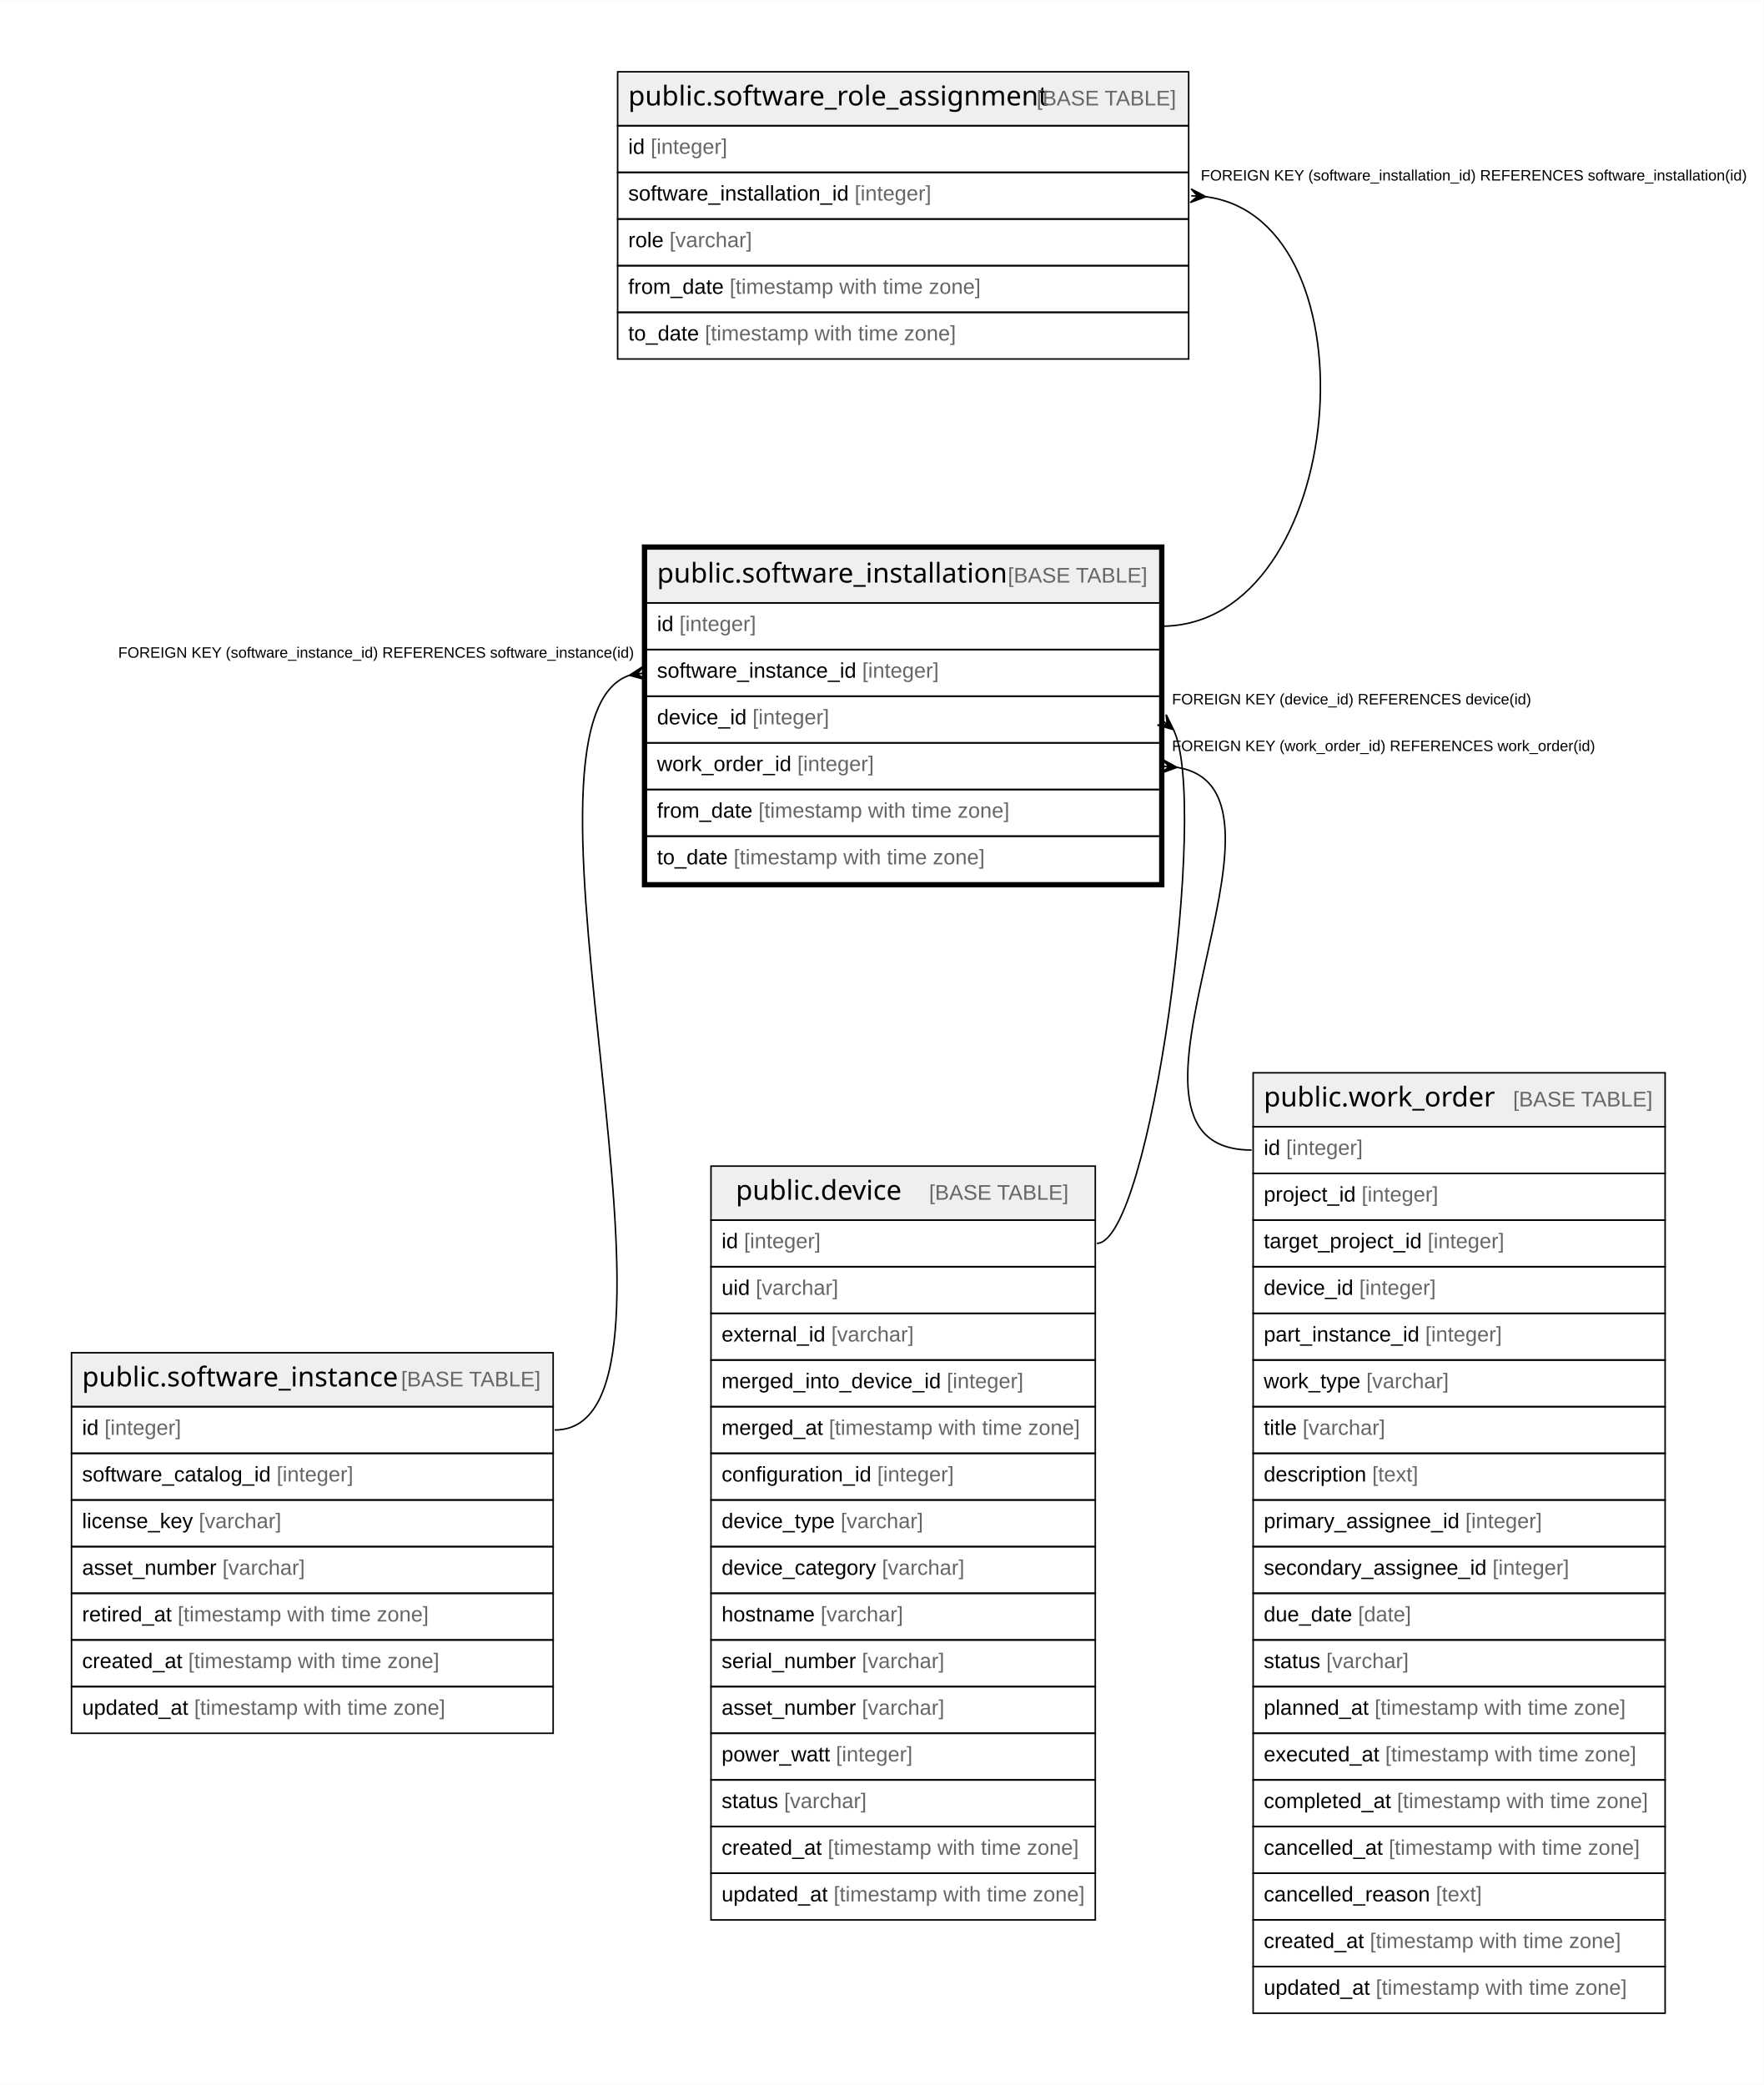
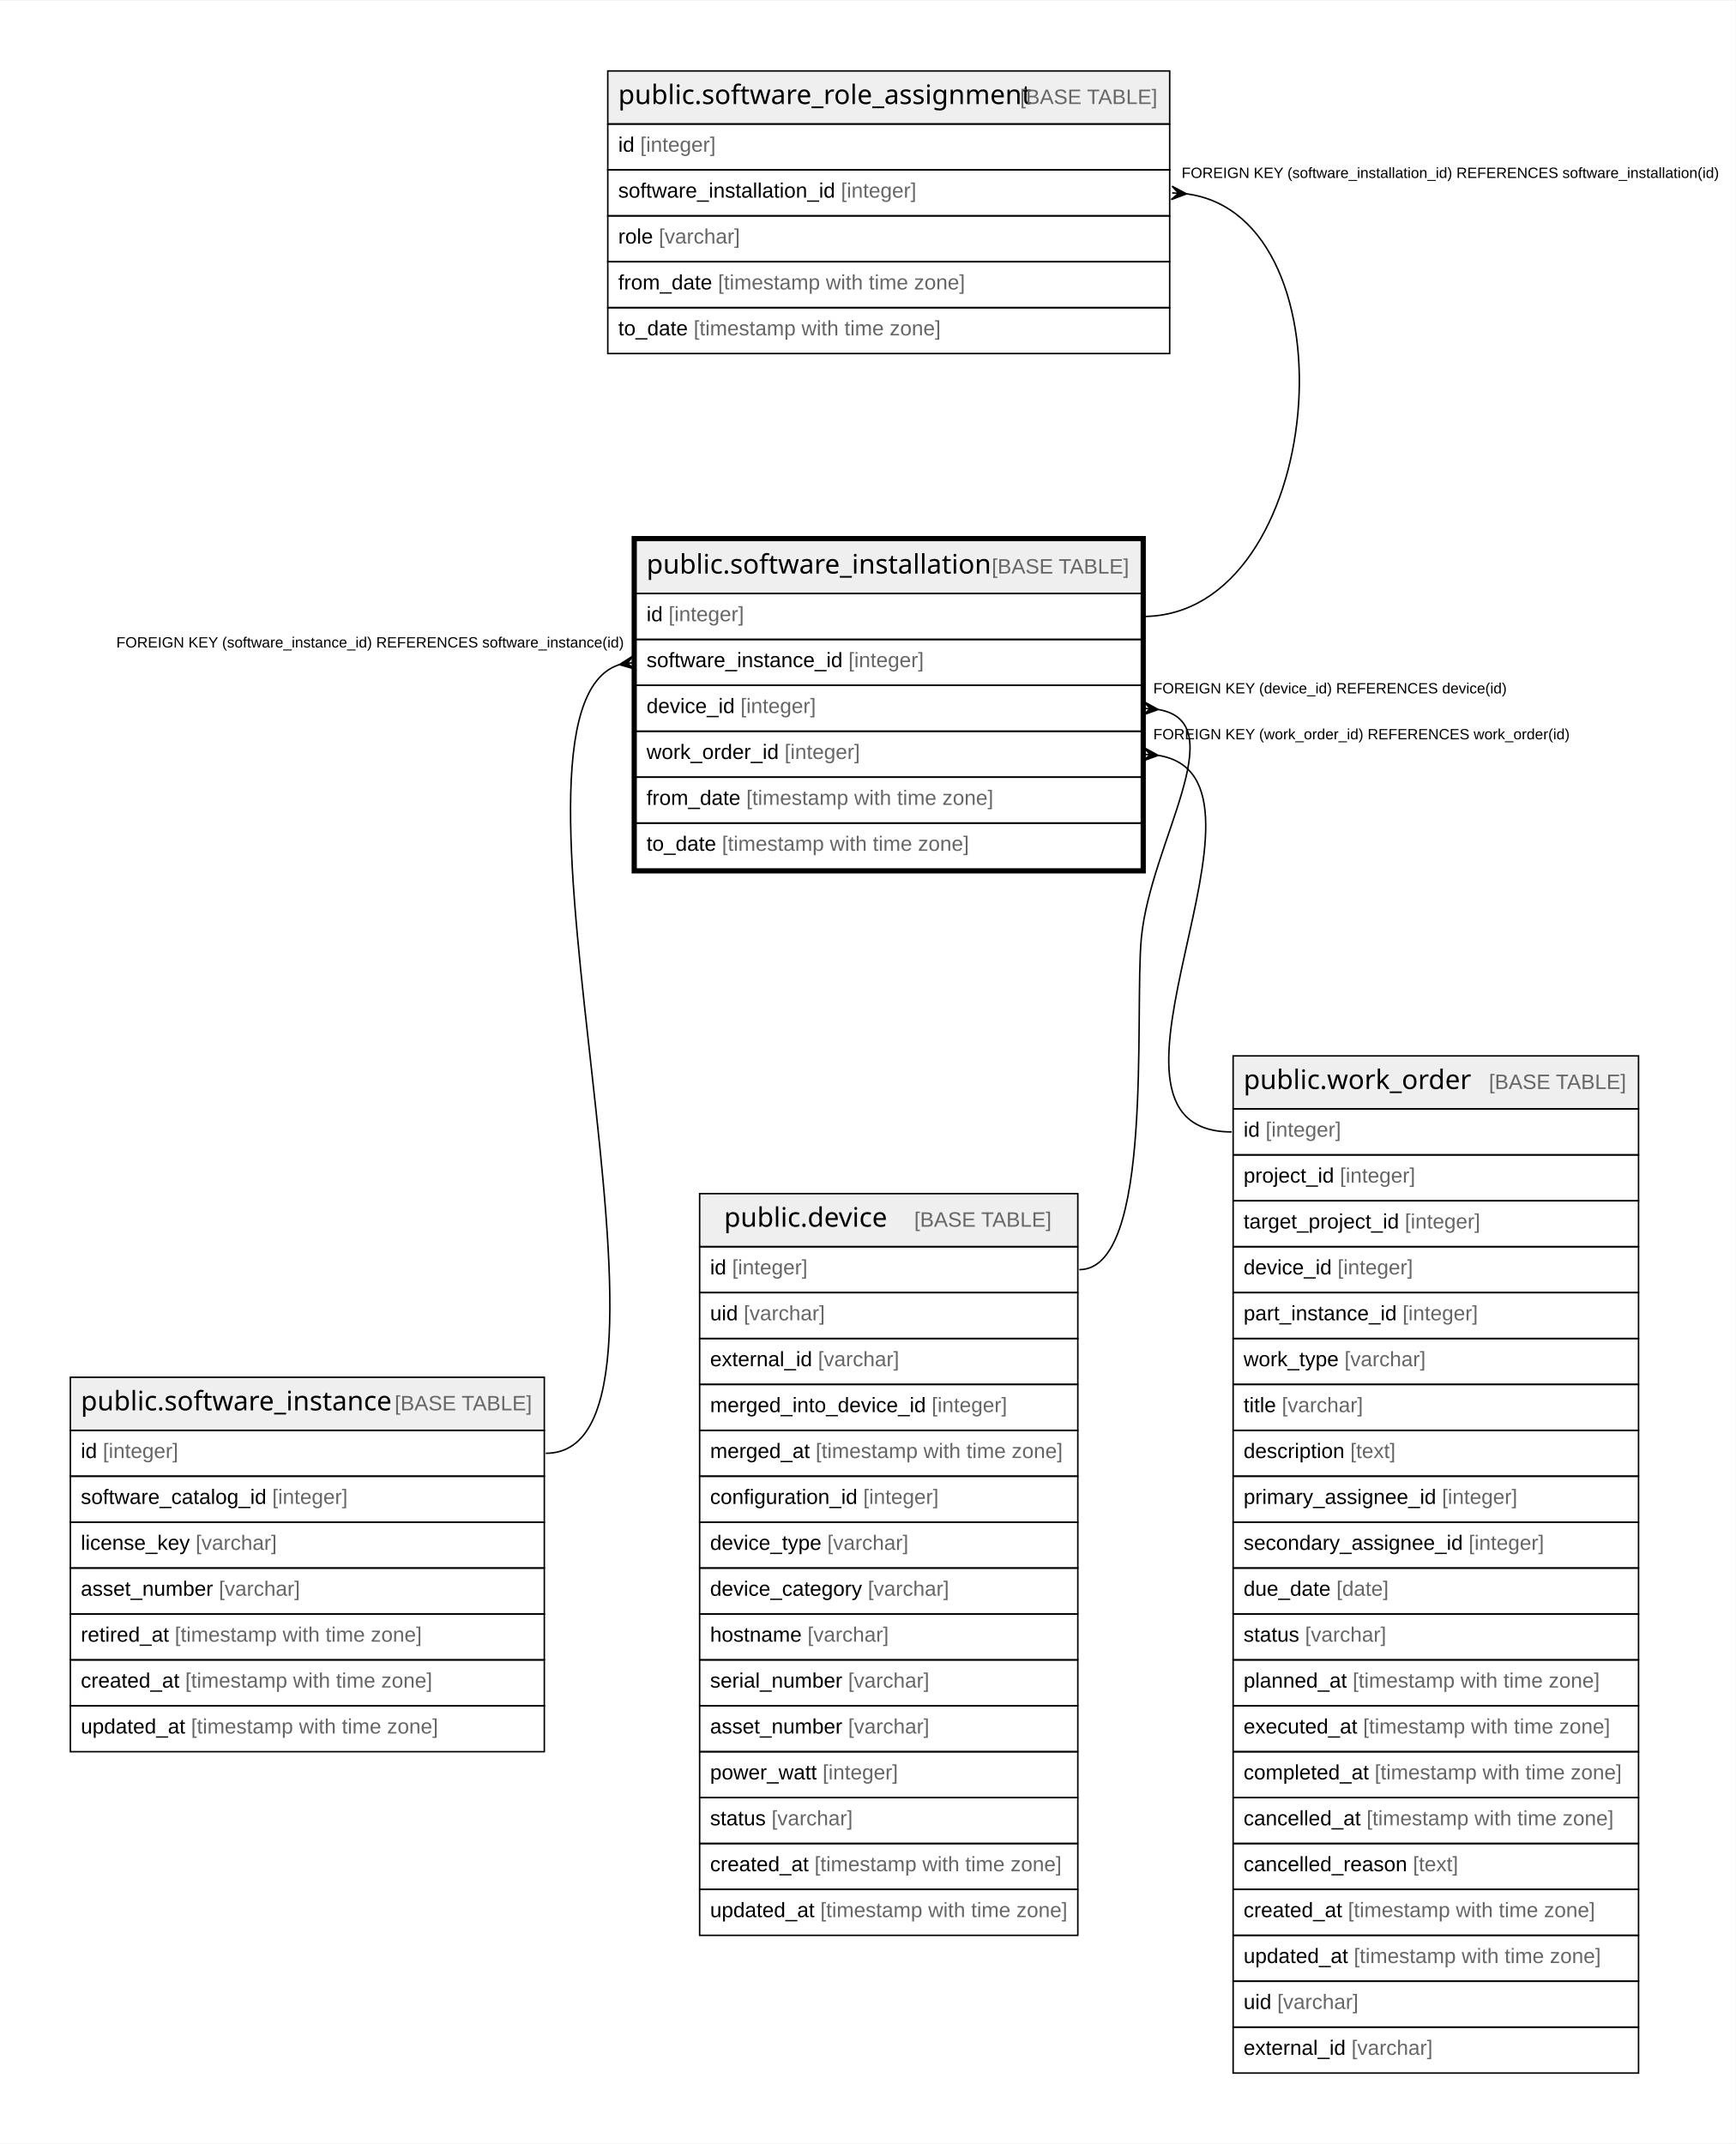
- <svg xmlns="http://www.w3.org/2000/svg" width="1164pt" height="1376pt" viewBox="0.00 0.00 1164.31 1376.00">
-   <g id="graph0" class="graph" transform="scale(1 1) rotate(0) translate(4 1372)">
-     <polygon fill="white" stroke="none" points="-4,4 -4,-1372 1160.31,-1372 1160.31,4 -4,4" />
+ <svg xmlns="http://www.w3.org/2000/svg" width="1164pt" height="1438pt" viewBox="0.00 0.00 1164.31 1437.60">
+   <g id="graph0" class="graph" transform="scale(1 1) rotate(0) translate(4 1433.6)">
+     <polygon fill="white" stroke="none" points="-4,4 -4,-1433.6 1160.31,-1433.6 1160.31,4 -4,4" />
    <g id="node1" class="node">
-       <polygon fill="#efefef" stroke="none" points="422.69,-974.2 422.69,-1009.8 761.63,-1009.8 761.63,-974.2 422.69,-974.2" />
-       <polygon fill="none" stroke="black" points="422.69,-974.2 422.69,-1009.8 761.63,-1009.8 761.63,-974.2 422.69,-974.2" />
-       <text text-anchor="start" x="429.69" y="-987.6" font-family="Arial Bold" font-size="18.00">public.software_installation</text>
-       <text text-anchor="start" x="630.14" y="-987.6" font-family="Arial" font-size="14.00">    </text>
-       <text text-anchor="start" x="661.26" y="-987.6" font-family="Arial" font-size="14.00" fill="#666666">[BASE TABLE]</text>
+       <polygon fill="#efefef" stroke="none" points="422.69,-1035.8 422.69,-1071.4 761.63,-1071.4 761.63,-1035.8 422.69,-1035.8" />
+       <polygon fill="none" stroke="black" points="422.69,-1035.8 422.69,-1071.4 761.63,-1071.4 761.63,-1035.8 422.69,-1035.8" />
+       <text text-anchor="start" x="429.69" y="-1049.2" font-family="Arial Bold" font-size="18.00">public.software_installation</text>
+       <text text-anchor="start" x="630.14" y="-1049.2" font-family="Arial" font-size="14.00">    </text>
+       <text text-anchor="start" x="661.26" y="-1049.2" font-family="Arial" font-size="14.00" fill="#666666">[BASE TABLE]</text>
+       <polygon fill="none" stroke="black" points="422.69,-1005 422.69,-1035.8 761.63,-1035.8 761.63,-1005 422.69,-1005" />
+       <text text-anchor="start" x="429.69" y="-1017.2" font-family="Arial" font-size="14.00">id </text>
+       <text text-anchor="start" x="444.48" y="-1017.2" font-family="Arial" font-size="14.00" fill="#666666">[integer]</text>
+       <polygon fill="none" stroke="black" points="422.69,-974.2 422.69,-1005 761.63,-1005 761.63,-974.2 422.69,-974.2" />
+       <text text-anchor="start" x="429.69" y="-986.4" font-family="Arial" font-size="14.00">software_instance_id </text>
+       <text text-anchor="start" x="565.11" y="-986.4" font-family="Arial" font-size="14.00" fill="#666666">[integer]</text>
      <polygon fill="none" stroke="black" points="422.69,-943.4 422.69,-974.2 761.63,-974.2 761.63,-943.4 422.69,-943.4" />
-       <text text-anchor="start" x="429.69" y="-955.6" font-family="Arial" font-size="14.00">id </text>
-       <text text-anchor="start" x="444.48" y="-955.6" font-family="Arial" font-size="14.00" fill="#666666">[integer]</text>
+       <text text-anchor="start" x="429.69" y="-955.6" font-family="Arial" font-size="14.00">device_id </text>
+       <text text-anchor="start" x="492.73" y="-955.6" font-family="Arial" font-size="14.00" fill="#666666">[integer]</text>
      <polygon fill="none" stroke="black" points="422.69,-912.6 422.69,-943.4 761.63,-943.4 761.63,-912.6 422.69,-912.6" />
-       <text text-anchor="start" x="429.69" y="-924.8" font-family="Arial" font-size="14.00">software_instance_id </text>
-       <text text-anchor="start" x="565.11" y="-924.8" font-family="Arial" font-size="14.00" fill="#666666">[integer]</text>
+       <text text-anchor="start" x="429.69" y="-924.8" font-family="Arial" font-size="14.00">work_order_id </text>
+       <text text-anchor="start" x="522.29" y="-924.8" font-family="Arial" font-size="14.00" fill="#666666">[integer]</text>
      <polygon fill="none" stroke="black" points="422.69,-881.8 422.69,-912.6 761.63,-912.6 761.63,-881.8 422.69,-881.8" />
-       <text text-anchor="start" x="429.69" y="-894" font-family="Arial" font-size="14.00">device_id </text>
-       <text text-anchor="start" x="492.73" y="-894" font-family="Arial" font-size="14.00" fill="#666666">[integer]</text>
+       <text text-anchor="start" x="429.69" y="-894" font-family="Arial" font-size="14.00">from_date </text>
+       <text text-anchor="start" x="496.62" y="-894" font-family="Arial" font-size="14.00" fill="#666666">[timestamp with time zone]</text>
      <polygon fill="none" stroke="black" points="422.69,-851 422.69,-881.8 761.63,-881.8 761.63,-851 422.69,-851" />
-       <text text-anchor="start" x="429.69" y="-863.2" font-family="Arial" font-size="14.00">work_order_id </text>
-       <text text-anchor="start" x="522.29" y="-863.2" font-family="Arial" font-size="14.00" fill="#666666">[integer]</text>
-       <polygon fill="none" stroke="black" points="422.69,-820.2 422.69,-851 761.63,-851 761.63,-820.2 422.69,-820.2" />
-       <text text-anchor="start" x="429.69" y="-832.4" font-family="Arial" font-size="14.00">from_date </text>
-       <text text-anchor="start" x="496.62" y="-832.4" font-family="Arial" font-size="14.00" fill="#666666">[timestamp with time zone]</text>
-       <polygon fill="none" stroke="black" points="422.69,-789.4 422.69,-820.2 761.63,-820.2 761.63,-789.4 422.69,-789.4" />
-       <text text-anchor="start" x="429.69" y="-801.6" font-family="Arial" font-size="14.00">to_date </text>
-       <text text-anchor="start" x="480.29" y="-801.6" font-family="Arial" font-size="14.00" fill="#666666">[timestamp with time zone]</text>
-       <polygon fill="none" stroke="black" stroke-width="3" points="421.19,-787.9 421.19,-1011.3 763.13,-1011.3 763.13,-787.9 421.19,-787.9" />
+       <text text-anchor="start" x="429.69" y="-863.2" font-family="Arial" font-size="14.00">to_date </text>
+       <text text-anchor="start" x="480.29" y="-863.2" font-family="Arial" font-size="14.00" fill="#666666">[timestamp with time zone]</text>
+       <polygon fill="none" stroke="black" stroke-width="3" points="421.19,-849.5 421.19,-1072.9 763.13,-1072.9 763.13,-849.5 421.19,-849.5" />
    </g>
    <g id="node3" class="node">
-       <polygon fill="#efefef" stroke="none" points="43.2,-443.6 43.2,-479.2 361.13,-479.2 361.13,-443.6 43.2,-443.6" />
-       <polygon fill="none" stroke="black" points="43.2,-443.6 43.2,-479.2 361.13,-479.2 361.13,-443.6 43.2,-443.6" />
-       <text text-anchor="start" x="50.2" y="-457" font-family="Arial Bold" font-size="18.00">public.software_instance</text>
-       <text text-anchor="start" x="229.64" y="-457" font-family="Arial" font-size="14.00">    </text>
-       <text text-anchor="start" x="260.75" y="-457" font-family="Arial" font-size="14.00" fill="#666666">[BASE TABLE]</text>
+       <polygon fill="#efefef" stroke="none" points="43.2,-474.4 43.2,-510 361.13,-510 361.13,-474.4 43.2,-474.4" />
+       <polygon fill="none" stroke="black" points="43.2,-474.4 43.2,-510 361.13,-510 361.13,-474.4 43.2,-474.4" />
+       <text text-anchor="start" x="50.2" y="-487.8" font-family="Arial Bold" font-size="18.00">public.software_instance</text>
+       <text text-anchor="start" x="229.64" y="-487.8" font-family="Arial" font-size="14.00">    </text>
+       <text text-anchor="start" x="260.75" y="-487.8" font-family="Arial" font-size="14.00" fill="#666666">[BASE TABLE]</text>
+       <polygon fill="none" stroke="black" points="43.2,-443.6 43.2,-474.4 361.13,-474.4 361.13,-443.6 43.2,-443.6" />
+       <text text-anchor="start" x="50.2" y="-455.8" font-family="Arial" font-size="14.00">id </text>
+       <text text-anchor="start" x="64.99" y="-455.8" font-family="Arial" font-size="14.00" fill="#666666">[integer]</text>
      <polygon fill="none" stroke="black" points="43.2,-412.8 43.2,-443.6 361.13,-443.6 361.13,-412.8 43.2,-412.8" />
-       <text text-anchor="start" x="50.2" y="-425" font-family="Arial" font-size="14.00">id </text>
-       <text text-anchor="start" x="64.99" y="-425" font-family="Arial" font-size="14.00" fill="#666666">[integer]</text>
+       <text text-anchor="start" x="50.2" y="-425" font-family="Arial" font-size="14.00">software_catalog_id </text>
+       <text text-anchor="start" x="178.61" y="-425" font-family="Arial" font-size="14.00" fill="#666666">[integer]</text>
      <polygon fill="none" stroke="black" points="43.2,-382 43.2,-412.8 361.13,-412.8 361.13,-382 43.2,-382" />
-       <text text-anchor="start" x="50.2" y="-394.2" font-family="Arial" font-size="14.00">software_catalog_id </text>
-       <text text-anchor="start" x="178.61" y="-394.2" font-family="Arial" font-size="14.00" fill="#666666">[integer]</text>
+       <text text-anchor="start" x="50.2" y="-394.2" font-family="Arial" font-size="14.00">license_key </text>
+       <text text-anchor="start" x="127.24" y="-394.2" font-family="Arial" font-size="14.00" fill="#666666">[varchar]</text>
      <polygon fill="none" stroke="black" points="43.2,-351.2 43.2,-382 361.13,-382 361.13,-351.2 43.2,-351.2" />
-       <text text-anchor="start" x="50.2" y="-363.4" font-family="Arial" font-size="14.00">license_key </text>
-       <text text-anchor="start" x="127.24" y="-363.4" font-family="Arial" font-size="14.00" fill="#666666">[varchar]</text>
+       <text text-anchor="start" x="50.2" y="-363.4" font-family="Arial" font-size="14.00">asset_number </text>
+       <text text-anchor="start" x="142.81" y="-363.4" font-family="Arial" font-size="14.00" fill="#666666">[varchar]</text>
      <polygon fill="none" stroke="black" points="43.2,-320.4 43.2,-351.2 361.13,-351.2 361.13,-320.4 43.2,-320.4" />
-       <text text-anchor="start" x="50.2" y="-332.6" font-family="Arial" font-size="14.00">asset_number </text>
-       <text text-anchor="start" x="142.81" y="-332.6" font-family="Arial" font-size="14.00" fill="#666666">[varchar]</text>
+       <text text-anchor="start" x="50.2" y="-332.6" font-family="Arial" font-size="14.00">retired_at </text>
+       <text text-anchor="start" x="113.23" y="-332.6" font-family="Arial" font-size="14.00" fill="#666666">[timestamp with time zone]</text>
      <polygon fill="none" stroke="black" points="43.2,-289.6 43.2,-320.4 361.13,-320.4 361.13,-289.6 43.2,-289.6" />
-       <text text-anchor="start" x="50.2" y="-301.8" font-family="Arial" font-size="14.00">retired_at </text>
-       <text text-anchor="start" x="113.23" y="-301.8" font-family="Arial" font-size="14.00" fill="#666666">[timestamp with time zone]</text>
+       <text text-anchor="start" x="50.2" y="-301.8" font-family="Arial" font-size="14.00">created_at </text>
+       <text text-anchor="start" x="120.25" y="-301.8" font-family="Arial" font-size="14.00" fill="#666666">[timestamp with time zone]</text>
      <polygon fill="none" stroke="black" points="43.2,-258.8 43.2,-289.6 361.13,-289.6 361.13,-258.8 43.2,-258.8" />
-       <text text-anchor="start" x="50.2" y="-271" font-family="Arial" font-size="14.00">created_at </text>
-       <text text-anchor="start" x="120.25" y="-271" font-family="Arial" font-size="14.00" fill="#666666">[timestamp with time zone]</text>
-       <polygon fill="none" stroke="black" points="43.2,-228 43.2,-258.8 361.13,-258.8 361.13,-228 43.2,-228" />
-       <text text-anchor="start" x="50.2" y="-240.2" font-family="Arial" font-size="14.00">updated_at </text>
-       <text text-anchor="start" x="124.16" y="-240.2" font-family="Arial" font-size="14.00" fill="#666666">[timestamp with time zone]</text>
+       <text text-anchor="start" x="50.2" y="-271" font-family="Arial" font-size="14.00">updated_at </text>
+       <text text-anchor="start" x="124.16" y="-271" font-family="Arial" font-size="14.00" fill="#666666">[timestamp with time zone]</text>
    </g>
    <g id="edge2" class="edge">
-       <path fill="none" stroke="black" d="M411.44,-926.38C320.44,-895.36 470.27,-428.2 362.13,-428.2" />
-       <polygon fill="black" stroke="black" points="411.48,-926.39 420.66,-932.39 416.75,-927.22 421.03,-927.9 421.03,-927.9 421.03,-927.9 416.75,-927.22 422.06,-923.5 411.48,-926.39" />
-       <text text-anchor="start" x="74.02" y="-938" font-family="Arial" font-size="10.00">FOREIGN KEY (software_instance_id) REFERENCES software_instance(id)</text>
+       <path fill="none" stroke="black" d="M411.42,-988.08C313.86,-956.96 477.07,-459 362.13,-459" />
+       <polygon fill="black" stroke="black" points="411.47,-988.09 420.7,-994 416.75,-988.87 421.03,-989.5 421.03,-989.5 421.03,-989.5 416.75,-988.87 422.02,-985.1 411.47,-988.09" />
+       <text text-anchor="start" x="74.02" y="-999.6" font-family="Arial" font-size="10.00">FOREIGN KEY (software_instance_id) REFERENCES software_instance(id)</text>
    </g>
    <g id="node4" class="node">
-       <polygon fill="#efefef" stroke="none" points="465.32,-566.8 465.32,-602.4 719,-602.4 719,-566.8 465.32,-566.8" />
-       <polygon fill="none" stroke="black" points="465.32,-566.8 465.32,-602.4 719,-602.4 719,-566.8 465.32,-566.8" />
-       <text text-anchor="start" x="481.69" y="-580.2" font-family="Arial Bold" font-size="18.00">public.device</text>
-       <text text-anchor="start" x="578.15" y="-580.2" font-family="Arial" font-size="14.00">    </text>
-       <text text-anchor="start" x="609.27" y="-580.2" font-family="Arial" font-size="14.00" fill="#666666">[BASE TABLE]</text>
+       <polygon fill="#efefef" stroke="none" points="465.32,-597.6 465.32,-633.2 719,-633.2 719,-597.6 465.32,-597.6" />
+       <polygon fill="none" stroke="black" points="465.32,-597.6 465.32,-633.2 719,-633.2 719,-597.6 465.32,-597.6" />
+       <text text-anchor="start" x="481.69" y="-611" font-family="Arial Bold" font-size="18.00">public.device</text>
+       <text text-anchor="start" x="578.15" y="-611" font-family="Arial" font-size="14.00">    </text>
+       <text text-anchor="start" x="609.27" y="-611" font-family="Arial" font-size="14.00" fill="#666666">[BASE TABLE]</text>
+       <polygon fill="none" stroke="black" points="465.32,-566.8 465.32,-597.6 719,-597.6 719,-566.8 465.32,-566.8" />
+       <text text-anchor="start" x="472.32" y="-579" font-family="Arial" font-size="14.00">id </text>
+       <text text-anchor="start" x="487.11" y="-579" font-family="Arial" font-size="14.00" fill="#666666">[integer]</text>
      <polygon fill="none" stroke="black" points="465.32,-536 465.32,-566.8 719,-566.8 719,-536 465.32,-536" />
-       <text text-anchor="start" x="472.32" y="-548.2" font-family="Arial" font-size="14.00">id </text>
-       <text text-anchor="start" x="487.11" y="-548.2" font-family="Arial" font-size="14.00" fill="#666666">[integer]</text>
+       <text text-anchor="start" x="472.32" y="-548.2" font-family="Arial" font-size="14.00">uid </text>
+       <text text-anchor="start" x="494.89" y="-548.2" font-family="Arial" font-size="14.00" fill="#666666">[varchar]</text>
      <polygon fill="none" stroke="black" points="465.32,-505.2 465.32,-536 719,-536 719,-505.2 465.32,-505.2" />
-       <text text-anchor="start" x="472.32" y="-517.4" font-family="Arial" font-size="14.00">uid </text>
-       <text text-anchor="start" x="494.89" y="-517.4" font-family="Arial" font-size="14.00" fill="#666666">[varchar]</text>
+       <text text-anchor="start" x="472.32" y="-517.4" font-family="Arial" font-size="14.00">external_id </text>
+       <text text-anchor="start" x="544.7" y="-517.4" font-family="Arial" font-size="14.00" fill="#666666">[varchar]</text>
      <polygon fill="none" stroke="black" points="465.32,-474.4 465.32,-505.2 719,-505.2 719,-474.4 465.32,-474.4" />
-       <text text-anchor="start" x="472.32" y="-486.6" font-family="Arial" font-size="14.00">external_id </text>
-       <text text-anchor="start" x="544.7" y="-486.6" font-family="Arial" font-size="14.00" fill="#666666">[varchar]</text>
+       <text text-anchor="start" x="472.32" y="-486.6" font-family="Arial" font-size="14.00">merged_into_device_id </text>
+       <text text-anchor="start" x="620.98" y="-486.6" font-family="Arial" font-size="14.00" fill="#666666">[integer]</text>
      <polygon fill="none" stroke="black" points="465.32,-443.6 465.32,-474.4 719,-474.4 719,-443.6 465.32,-443.6" />
-       <text text-anchor="start" x="472.32" y="-455.8" font-family="Arial" font-size="14.00">merged_into_device_id </text>
-       <text text-anchor="start" x="620.98" y="-455.8" font-family="Arial" font-size="14.00" fill="#666666">[integer]</text>
+       <text text-anchor="start" x="472.32" y="-455.8" font-family="Arial" font-size="14.00">merged_at </text>
+       <text text-anchor="start" x="543.14" y="-455.8" font-family="Arial" font-size="14.00" fill="#666666">[timestamp with time zone]</text>
      <polygon fill="none" stroke="black" points="465.32,-412.8 465.32,-443.6 719,-443.6 719,-412.8 465.32,-412.8" />
-       <text text-anchor="start" x="472.32" y="-425" font-family="Arial" font-size="14.00">merged_at </text>
-       <text text-anchor="start" x="543.14" y="-425" font-family="Arial" font-size="14.00" fill="#666666">[timestamp with time zone]</text>
+       <text text-anchor="start" x="472.32" y="-425" font-family="Arial" font-size="14.00">configuration_id </text>
+       <text text-anchor="start" x="575.06" y="-425" font-family="Arial" font-size="14.00" fill="#666666">[integer]</text>
      <polygon fill="none" stroke="black" points="465.32,-382 465.32,-412.8 719,-412.8 719,-382 465.32,-382" />
-       <text text-anchor="start" x="472.32" y="-394.2" font-family="Arial" font-size="14.00">configuration_id </text>
-       <text text-anchor="start" x="575.06" y="-394.2" font-family="Arial" font-size="14.00" fill="#666666">[integer]</text>
+       <text text-anchor="start" x="472.32" y="-394.2" font-family="Arial" font-size="14.00">device_type </text>
+       <text text-anchor="start" x="550.93" y="-394.2" font-family="Arial" font-size="14.00" fill="#666666">[varchar]</text>
      <polygon fill="none" stroke="black" points="465.32,-351.2 465.32,-382 719,-382 719,-351.2 465.32,-351.2" />
-       <text text-anchor="start" x="472.32" y="-363.4" font-family="Arial" font-size="14.00">device_type </text>
-       <text text-anchor="start" x="550.93" y="-363.4" font-family="Arial" font-size="14.00" fill="#666666">[varchar]</text>
+       <text text-anchor="start" x="472.32" y="-363.4" font-family="Arial" font-size="14.00">device_category </text>
+       <text text-anchor="start" x="578.16" y="-363.4" font-family="Arial" font-size="14.00" fill="#666666">[varchar]</text>
      <polygon fill="none" stroke="black" points="465.32,-320.4 465.32,-351.2 719,-351.2 719,-320.4 465.32,-320.4" />
-       <text text-anchor="start" x="472.32" y="-332.6" font-family="Arial" font-size="14.00">device_category </text>
-       <text text-anchor="start" x="578.16" y="-332.6" font-family="Arial" font-size="14.00" fill="#666666">[varchar]</text>
+       <text text-anchor="start" x="472.32" y="-332.6" font-family="Arial" font-size="14.00">hostname </text>
+       <text text-anchor="start" x="537.69" y="-332.6" font-family="Arial" font-size="14.00" fill="#666666">[varchar]</text>
      <polygon fill="none" stroke="black" points="465.32,-289.6 465.32,-320.4 719,-320.4 719,-289.6 465.32,-289.6" />
-       <text text-anchor="start" x="472.32" y="-301.8" font-family="Arial" font-size="14.00">hostname </text>
-       <text text-anchor="start" x="537.69" y="-301.8" font-family="Arial" font-size="14.00" fill="#666666">[varchar]</text>
+       <text text-anchor="start" x="472.32" y="-301.8" font-family="Arial" font-size="14.00">serial_number </text>
+       <text text-anchor="start" x="564.92" y="-301.8" font-family="Arial" font-size="14.00" fill="#666666">[varchar]</text>
      <polygon fill="none" stroke="black" points="465.32,-258.8 465.32,-289.6 719,-289.6 719,-258.8 465.32,-258.8" />
-       <text text-anchor="start" x="472.32" y="-271" font-family="Arial" font-size="14.00">serial_number </text>
-       <text text-anchor="start" x="564.92" y="-271" font-family="Arial" font-size="14.00" fill="#666666">[varchar]</text>
+       <text text-anchor="start" x="472.32" y="-271" font-family="Arial" font-size="14.00">asset_number </text>
+       <text text-anchor="start" x="564.93" y="-271" font-family="Arial" font-size="14.00" fill="#666666">[varchar]</text>
      <polygon fill="none" stroke="black" points="465.32,-228 465.32,-258.8 719,-258.8 719,-228 465.32,-228" />
-       <text text-anchor="start" x="472.32" y="-240.2" font-family="Arial" font-size="14.00">asset_number </text>
-       <text text-anchor="start" x="564.93" y="-240.2" font-family="Arial" font-size="14.00" fill="#666666">[varchar]</text>
+       <text text-anchor="start" x="472.32" y="-240.2" font-family="Arial" font-size="14.00">power_watt </text>
+       <text text-anchor="start" x="547.8" y="-240.2" font-family="Arial" font-size="14.00" fill="#666666">[integer]</text>
      <polygon fill="none" stroke="black" points="465.32,-197.2 465.32,-228 719,-228 719,-197.2 465.32,-197.2" />
-       <text text-anchor="start" x="472.32" y="-209.4" font-family="Arial" font-size="14.00">power_watt </text>
-       <text text-anchor="start" x="547.8" y="-209.4" font-family="Arial" font-size="14.00" fill="#666666">[integer]</text>
+       <text text-anchor="start" x="472.32" y="-209.4" font-family="Arial" font-size="14.00">status </text>
+       <text text-anchor="start" x="513.56" y="-209.4" font-family="Arial" font-size="14.00" fill="#666666">[varchar]</text>
      <polygon fill="none" stroke="black" points="465.32,-166.4 465.32,-197.2 719,-197.2 719,-166.4 465.32,-166.4" />
-       <text text-anchor="start" x="472.32" y="-178.6" font-family="Arial" font-size="14.00">status </text>
-       <text text-anchor="start" x="513.56" y="-178.6" font-family="Arial" font-size="14.00" fill="#666666">[varchar]</text>
+       <text text-anchor="start" x="472.32" y="-178.6" font-family="Arial" font-size="14.00">created_at </text>
+       <text text-anchor="start" x="542.37" y="-178.6" font-family="Arial" font-size="14.00" fill="#666666">[timestamp with time zone]</text>
      <polygon fill="none" stroke="black" points="465.32,-135.6 465.32,-166.4 719,-166.4 719,-135.6 465.32,-135.6" />
-       <text text-anchor="start" x="472.32" y="-147.8" font-family="Arial" font-size="14.00">created_at </text>
-       <text text-anchor="start" x="542.37" y="-147.8" font-family="Arial" font-size="14.00" fill="#666666">[timestamp with time zone]</text>
-       <polygon fill="none" stroke="black" points="465.32,-104.8 465.32,-135.6 719,-135.6 719,-104.8 465.32,-104.8" />
-       <text text-anchor="start" x="472.32" y="-117" font-family="Arial" font-size="14.00">updated_at </text>
-       <text text-anchor="start" x="546.28" y="-117" font-family="Arial" font-size="14.00" fill="#666666">[timestamp with time zone]</text>
+       <text text-anchor="start" x="472.32" y="-147.8" font-family="Arial" font-size="14.00">updated_at </text>
+       <text text-anchor="start" x="546.28" y="-147.8" font-family="Arial" font-size="14.00" fill="#666666">[timestamp with time zone]</text>
    </g>
    <g id="edge3" class="edge">
-       <path fill="none" stroke="black" d="M770.57,-890.6C794.38,-842.79 755.54,-551.4 720,-551.4" />
-       <polygon fill="black" stroke="black" points="770.58,-890.59 760.01,-893.53 766.48,-894 763.15,-896.77 763.15,-896.77 763.15,-896.77 766.48,-894 765.77,-900.45 770.58,-890.59" />
-       <text text-anchor="start" x="769.63" y="-907.2" font-family="Arial" font-size="10.00">FOREIGN KEY (device_id) REFERENCES device(id)</text>
+       <path fill="none" stroke="black" d="M773.03,-957.99C824.13,-949.13 767.8,-869.07 761.63,-804.8 756.83,-754.71 770.33,-582.2 720,-582.2" />
+       <polygon fill="black" stroke="black" points="772.94,-958 762.62,-954.29 767.62,-958.41 763.3,-958.75 763.3,-958.75 763.3,-958.75 767.62,-958.41 763.32,-963.26 772.94,-958" />
+       <text text-anchor="start" x="769.63" y="-968.8" font-family="Arial" font-size="10.00">FOREIGN KEY (device_id) REFERENCES device(id)</text>
    </g>
    <g id="node5" class="node">
-       <polygon fill="#efefef" stroke="none" points="823.19,-628.4 823.19,-664 1095.14,-664 1095.14,-628.4 823.19,-628.4" />
-       <polygon fill="none" stroke="black" points="823.19,-628.4 823.19,-664 1095.14,-664 1095.14,-628.4 823.19,-628.4" />
-       <text text-anchor="start" x="830.19" y="-641.8" font-family="Arial Bold" font-size="18.00">public.work_order</text>
-       <text text-anchor="start" x="963.65" y="-641.8" font-family="Arial" font-size="14.00">    </text>
-       <text text-anchor="start" x="994.77" y="-641.8" font-family="Arial" font-size="14.00" fill="#666666">[BASE TABLE]</text>
+       <polygon fill="#efefef" stroke="none" points="823.19,-690 823.19,-725.6 1095.14,-725.6 1095.14,-690 823.19,-690" />
+       <polygon fill="none" stroke="black" points="823.19,-690 823.19,-725.6 1095.14,-725.6 1095.14,-690 823.19,-690" />
+       <text text-anchor="start" x="830.19" y="-703.4" font-family="Arial Bold" font-size="18.00">public.work_order</text>
+       <text text-anchor="start" x="963.65" y="-703.4" font-family="Arial" font-size="14.00">    </text>
+       <text text-anchor="start" x="994.77" y="-703.4" font-family="Arial" font-size="14.00" fill="#666666">[BASE TABLE]</text>
+       <polygon fill="none" stroke="black" points="823.19,-659.2 823.19,-690 1095.14,-690 1095.14,-659.2 823.19,-659.2" />
+       <text text-anchor="start" x="830.19" y="-671.4" font-family="Arial" font-size="14.00">id </text>
+       <text text-anchor="start" x="844.97" y="-671.4" font-family="Arial" font-size="14.00" fill="#666666">[integer]</text>
+       <polygon fill="none" stroke="black" points="823.19,-628.4 823.19,-659.2 1095.14,-659.2 1095.14,-628.4 823.19,-628.4" />
+       <text text-anchor="start" x="830.19" y="-640.6" font-family="Arial" font-size="14.00">project_id </text>
+       <text text-anchor="start" x="894.78" y="-640.6" font-family="Arial" font-size="14.00" fill="#666666">[integer]</text>
      <polygon fill="none" stroke="black" points="823.19,-597.6 823.19,-628.4 1095.14,-628.4 1095.14,-597.6 823.19,-597.6" />
-       <text text-anchor="start" x="830.19" y="-609.8" font-family="Arial" font-size="14.00">id </text>
-       <text text-anchor="start" x="844.97" y="-609.8" font-family="Arial" font-size="14.00" fill="#666666">[integer]</text>
+       <text text-anchor="start" x="830.19" y="-609.8" font-family="Arial" font-size="14.00">target_project_id </text>
+       <text text-anchor="start" x="938.37" y="-609.8" font-family="Arial" font-size="14.00" fill="#666666">[integer]</text>
      <polygon fill="none" stroke="black" points="823.19,-566.8 823.19,-597.6 1095.14,-597.6 1095.14,-566.8 823.19,-566.8" />
-       <text text-anchor="start" x="830.19" y="-579" font-family="Arial" font-size="14.00">project_id </text>
-       <text text-anchor="start" x="894.78" y="-579" font-family="Arial" font-size="14.00" fill="#666666">[integer]</text>
+       <text text-anchor="start" x="830.19" y="-579" font-family="Arial" font-size="14.00">device_id </text>
+       <text text-anchor="start" x="893.23" y="-579" font-family="Arial" font-size="14.00" fill="#666666">[integer]</text>
      <polygon fill="none" stroke="black" points="823.19,-536 823.19,-566.8 1095.14,-566.8 1095.14,-536 823.19,-536" />
-       <text text-anchor="start" x="830.19" y="-548.2" font-family="Arial" font-size="14.00">target_project_id </text>
-       <text text-anchor="start" x="938.37" y="-548.2" font-family="Arial" font-size="14.00" fill="#666666">[integer]</text>
+       <text text-anchor="start" x="830.19" y="-548.2" font-family="Arial" font-size="14.00">part_instance_id </text>
+       <text text-anchor="start" x="936.81" y="-548.2" font-family="Arial" font-size="14.00" fill="#666666">[integer]</text>
      <polygon fill="none" stroke="black" points="823.19,-505.2 823.19,-536 1095.14,-536 1095.14,-505.2 823.19,-505.2" />
-       <text text-anchor="start" x="830.19" y="-517.4" font-family="Arial" font-size="14.00">device_id </text>
-       <text text-anchor="start" x="893.23" y="-517.4" font-family="Arial" font-size="14.00" fill="#666666">[integer]</text>
+       <text text-anchor="start" x="830.19" y="-517.4" font-family="Arial" font-size="14.00">work_type </text>
+       <text text-anchor="start" x="897.88" y="-517.4" font-family="Arial" font-size="14.00" fill="#666666">[varchar]</text>
      <polygon fill="none" stroke="black" points="823.19,-474.4 823.19,-505.2 1095.14,-505.2 1095.14,-474.4 823.19,-474.4" />
-       <text text-anchor="start" x="830.19" y="-486.6" font-family="Arial" font-size="14.00">part_instance_id </text>
-       <text text-anchor="start" x="936.81" y="-486.6" font-family="Arial" font-size="14.00" fill="#666666">[integer]</text>
+       <text text-anchor="start" x="830.19" y="-486.6" font-family="Arial" font-size="14.00">title </text>
+       <text text-anchor="start" x="855.86" y="-486.6" font-family="Arial" font-size="14.00" fill="#666666">[varchar]</text>
      <polygon fill="none" stroke="black" points="823.19,-443.6 823.19,-474.4 1095.14,-474.4 1095.14,-443.6 823.19,-443.6" />
-       <text text-anchor="start" x="830.19" y="-455.8" font-family="Arial" font-size="14.00">work_type </text>
-       <text text-anchor="start" x="897.88" y="-455.8" font-family="Arial" font-size="14.00" fill="#666666">[varchar]</text>
+       <text text-anchor="start" x="830.19" y="-455.8" font-family="Arial" font-size="14.00">description </text>
+       <text text-anchor="start" x="901.78" y="-455.8" font-family="Arial" font-size="14.00" fill="#666666">[text]</text>
      <polygon fill="none" stroke="black" points="823.19,-412.8 823.19,-443.6 1095.14,-443.6 1095.14,-412.8 823.19,-412.8" />
-       <text text-anchor="start" x="830.19" y="-425" font-family="Arial" font-size="14.00">title </text>
-       <text text-anchor="start" x="855.86" y="-425" font-family="Arial" font-size="14.00" fill="#666666">[varchar]</text>
+       <text text-anchor="start" x="830.19" y="-425" font-family="Arial" font-size="14.00">primary_assignee_id </text>
+       <text text-anchor="start" x="963.26" y="-425" font-family="Arial" font-size="14.00" fill="#666666">[integer]</text>
      <polygon fill="none" stroke="black" points="823.19,-382 823.19,-412.8 1095.14,-412.8 1095.14,-382 823.19,-382" />
-       <text text-anchor="start" x="830.19" y="-394.2" font-family="Arial" font-size="14.00">description </text>
-       <text text-anchor="start" x="901.78" y="-394.2" font-family="Arial" font-size="14.00" fill="#666666">[text]</text>
+       <text text-anchor="start" x="830.19" y="-394.2" font-family="Arial" font-size="14.00">secondary_assignee_id </text>
+       <text text-anchor="start" x="981.18" y="-394.2" font-family="Arial" font-size="14.00" fill="#666666">[integer]</text>
      <polygon fill="none" stroke="black" points="823.19,-351.2 823.19,-382 1095.14,-382 1095.14,-351.2 823.19,-351.2" />
-       <text text-anchor="start" x="830.19" y="-363.4" font-family="Arial" font-size="14.00">primary_assignee_id </text>
-       <text text-anchor="start" x="963.26" y="-363.4" font-family="Arial" font-size="14.00" fill="#666666">[integer]</text>
+       <text text-anchor="start" x="830.19" y="-363.4" font-family="Arial" font-size="14.00">due_date </text>
+       <text text-anchor="start" x="892.47" y="-363.4" font-family="Arial" font-size="14.00" fill="#666666">[date]</text>
      <polygon fill="none" stroke="black" points="823.19,-320.4 823.19,-351.2 1095.14,-351.2 1095.14,-320.4 823.19,-320.4" />
-       <text text-anchor="start" x="830.19" y="-332.6" font-family="Arial" font-size="14.00">secondary_assignee_id </text>
-       <text text-anchor="start" x="981.18" y="-332.6" font-family="Arial" font-size="14.00" fill="#666666">[integer]</text>
+       <text text-anchor="start" x="830.19" y="-332.6" font-family="Arial" font-size="14.00">status </text>
+       <text text-anchor="start" x="871.43" y="-332.6" font-family="Arial" font-size="14.00" fill="#666666">[varchar]</text>
      <polygon fill="none" stroke="black" points="823.19,-289.6 823.19,-320.4 1095.14,-320.4 1095.14,-289.6 823.19,-289.6" />
-       <text text-anchor="start" x="830.19" y="-301.8" font-family="Arial" font-size="14.00">due_date </text>
-       <text text-anchor="start" x="892.47" y="-301.8" font-family="Arial" font-size="14.00" fill="#666666">[date]</text>
+       <text text-anchor="start" x="830.19" y="-301.8" font-family="Arial" font-size="14.00">planned_at </text>
+       <text text-anchor="start" x="903.37" y="-301.8" font-family="Arial" font-size="14.00" fill="#666666">[timestamp with time zone]</text>
      <polygon fill="none" stroke="black" points="823.19,-258.8 823.19,-289.6 1095.14,-289.6 1095.14,-258.8 823.19,-258.8" />
-       <text text-anchor="start" x="830.19" y="-271" font-family="Arial" font-size="14.00">status </text>
-       <text text-anchor="start" x="871.43" y="-271" font-family="Arial" font-size="14.00" fill="#666666">[varchar]</text>
+       <text text-anchor="start" x="830.19" y="-271" font-family="Arial" font-size="14.00">executed_at </text>
+       <text text-anchor="start" x="910.36" y="-271" font-family="Arial" font-size="14.00" fill="#666666">[timestamp with time zone]</text>
      <polygon fill="none" stroke="black" points="823.19,-228 823.19,-258.8 1095.14,-258.8 1095.14,-228 823.19,-228" />
-       <text text-anchor="start" x="830.19" y="-240.2" font-family="Arial" font-size="14.00">planned_at </text>
-       <text text-anchor="start" x="903.37" y="-240.2" font-family="Arial" font-size="14.00" fill="#666666">[timestamp with time zone]</text>
+       <text text-anchor="start" x="830.19" y="-240.2" font-family="Arial" font-size="14.00">completed_at </text>
+       <text text-anchor="start" x="918.13" y="-240.2" font-family="Arial" font-size="14.00" fill="#666666">[timestamp with time zone]</text>
      <polygon fill="none" stroke="black" points="823.19,-197.2 823.19,-228 1095.14,-228 1095.14,-197.2 823.19,-197.2" />
-       <text text-anchor="start" x="830.19" y="-209.4" font-family="Arial" font-size="14.00">executed_at </text>
-       <text text-anchor="start" x="910.36" y="-209.4" font-family="Arial" font-size="14.00" fill="#666666">[timestamp with time zone]</text>
+       <text text-anchor="start" x="830.19" y="-209.4" font-family="Arial" font-size="14.00">cancelled_at </text>
+       <text text-anchor="start" x="912.69" y="-209.4" font-family="Arial" font-size="14.00" fill="#666666">[timestamp with time zone]</text>
      <polygon fill="none" stroke="black" points="823.19,-166.4 823.19,-197.2 1095.14,-197.2 1095.14,-166.4 823.19,-166.4" />
-       <text text-anchor="start" x="830.19" y="-178.6" font-family="Arial" font-size="14.00">completed_at </text>
-       <text text-anchor="start" x="918.13" y="-178.6" font-family="Arial" font-size="14.00" fill="#666666">[timestamp with time zone]</text>
+       <text text-anchor="start" x="830.19" y="-178.6" font-family="Arial" font-size="14.00">cancelled_reason </text>
+       <text text-anchor="start" x="943.82" y="-178.6" font-family="Arial" font-size="14.00" fill="#666666">[text]</text>
      <polygon fill="none" stroke="black" points="823.19,-135.6 823.19,-166.4 1095.14,-166.4 1095.14,-135.6 823.19,-135.6" />
-       <text text-anchor="start" x="830.19" y="-147.8" font-family="Arial" font-size="14.00">cancelled_at </text>
-       <text text-anchor="start" x="912.69" y="-147.8" font-family="Arial" font-size="14.00" fill="#666666">[timestamp with time zone]</text>
+       <text text-anchor="start" x="830.19" y="-147.8" font-family="Arial" font-size="14.00">created_at </text>
+       <text text-anchor="start" x="900.24" y="-147.8" font-family="Arial" font-size="14.00" fill="#666666">[timestamp with time zone]</text>
      <polygon fill="none" stroke="black" points="823.19,-104.8 823.19,-135.6 1095.14,-135.6 1095.14,-104.8 823.19,-104.8" />
-       <text text-anchor="start" x="830.19" y="-117" font-family="Arial" font-size="14.00">cancelled_reason </text>
-       <text text-anchor="start" x="943.82" y="-117" font-family="Arial" font-size="14.00" fill="#666666">[text]</text>
+       <text text-anchor="start" x="830.19" y="-117" font-family="Arial" font-size="14.00">updated_at </text>
+       <text text-anchor="start" x="904.15" y="-117" font-family="Arial" font-size="14.00" fill="#666666">[timestamp with time zone]</text>
      <polygon fill="none" stroke="black" points="823.19,-74 823.19,-104.8 1095.14,-104.8 1095.14,-74 823.19,-74" />
-       <text text-anchor="start" x="830.19" y="-86.2" font-family="Arial" font-size="14.00">created_at </text>
-       <text text-anchor="start" x="900.24" y="-86.2" font-family="Arial" font-size="14.00" fill="#666666">[timestamp with time zone]</text>
+       <text text-anchor="start" x="830.19" y="-86.2" font-family="Arial" font-size="14.00">uid </text>
+       <text text-anchor="start" x="852.76" y="-86.2" font-family="Arial" font-size="14.00" fill="#666666">[varchar]</text>
      <polygon fill="none" stroke="black" points="823.19,-43.2 823.19,-74 1095.14,-74 1095.14,-43.2 823.19,-43.2" />
-       <text text-anchor="start" x="830.19" y="-55.4" font-family="Arial" font-size="14.00">updated_at </text>
-       <text text-anchor="start" x="904.15" y="-55.4" font-family="Arial" font-size="14.00" fill="#666666">[timestamp with time zone]</text>
+       <text text-anchor="start" x="830.19" y="-55.4" font-family="Arial" font-size="14.00">external_id </text>
+       <text text-anchor="start" x="902.57" y="-55.4" font-family="Arial" font-size="14.00" fill="#666666">[varchar]</text>
    </g>
    <g id="edge4" class="edge">
-       <path fill="none" stroke="black" d="M772.94,-865.63C867.55,-850.33 710.23,-613 822.19,-613" />
-       <polygon fill="black" stroke="black" points="772.94,-865.63 762.63,-861.89 767.62,-866.03 763.3,-866.35 763.3,-866.35 763.3,-866.35 767.62,-866.03 763.3,-870.86 772.94,-865.63" />
-       <text text-anchor="start" x="769.63" y="-876.4" font-family="Arial" font-size="10.00">FOREIGN KEY (work_order_id) REFERENCES work_order(id)</text>
+       <path fill="none" stroke="black" d="M772.94,-927.23C867.55,-911.93 710.23,-674.6 822.19,-674.6" />
+       <polygon fill="black" stroke="black" points="772.94,-927.23 762.63,-923.49 767.62,-927.63 763.3,-927.95 763.3,-927.95 763.3,-927.95 767.62,-927.63 763.3,-932.46 772.94,-927.23" />
+       <text text-anchor="start" x="769.63" y="-938" font-family="Arial" font-size="10.00">FOREIGN KEY (work_order_id) REFERENCES work_order(id)</text>
    </g>
    <g id="node2" class="node">
-       <polygon fill="#efefef" stroke="none" points="403.7,-1289.2 403.7,-1324.8 780.63,-1324.8 780.63,-1289.2 403.7,-1289.2" />
-       <polygon fill="none" stroke="black" points="403.7,-1289.2 403.7,-1324.8 780.63,-1324.8 780.63,-1289.2 403.7,-1289.2" />
-       <text text-anchor="start" x="410.7" y="-1302.6" font-family="Arial Bold" font-size="18.00">public.software_role_assignment</text>
-       <text text-anchor="start" x="649.14" y="-1302.6" font-family="Arial" font-size="14.00">    </text>
-       <text text-anchor="start" x="680.26" y="-1302.6" font-family="Arial" font-size="14.00" fill="#666666">[BASE TABLE]</text>
+       <polygon fill="#efefef" stroke="none" points="403.7,-1350.8 403.7,-1386.4 780.63,-1386.4 780.63,-1350.8 403.7,-1350.8" />
+       <polygon fill="none" stroke="black" points="403.7,-1350.8 403.7,-1386.4 780.63,-1386.4 780.63,-1350.8 403.7,-1350.8" />
+       <text text-anchor="start" x="410.7" y="-1364.2" font-family="Arial Bold" font-size="18.00">public.software_role_assignment</text>
+       <text text-anchor="start" x="649.14" y="-1364.2" font-family="Arial" font-size="14.00">    </text>
+       <text text-anchor="start" x="680.26" y="-1364.2" font-family="Arial" font-size="14.00" fill="#666666">[BASE TABLE]</text>
+       <polygon fill="none" stroke="black" points="403.7,-1320 403.7,-1350.8 780.63,-1350.8 780.63,-1320 403.7,-1320" />
+       <text text-anchor="start" x="410.7" y="-1332.2" font-family="Arial" font-size="14.00">id </text>
+       <text text-anchor="start" x="425.49" y="-1332.2" font-family="Arial" font-size="14.00" fill="#666666">[integer]</text>
+       <polygon fill="none" stroke="black" points="403.7,-1289.2 403.7,-1320 780.63,-1320 780.63,-1289.2 403.7,-1289.2" />
+       <text text-anchor="start" x="410.7" y="-1301.4" font-family="Arial" font-size="14.00">software_installation_id </text>
+       <text text-anchor="start" x="560.12" y="-1301.4" font-family="Arial" font-size="14.00" fill="#666666">[integer]</text>
      <polygon fill="none" stroke="black" points="403.7,-1258.4 403.7,-1289.2 780.63,-1289.2 780.63,-1258.4 403.7,-1258.4" />
-       <text text-anchor="start" x="410.7" y="-1270.6" font-family="Arial" font-size="14.00">id </text>
-       <text text-anchor="start" x="425.49" y="-1270.6" font-family="Arial" font-size="14.00" fill="#666666">[integer]</text>
+       <text text-anchor="start" x="410.7" y="-1270.6" font-family="Arial" font-size="14.00">role </text>
+       <text text-anchor="start" x="437.93" y="-1270.6" font-family="Arial" font-size="14.00" fill="#666666">[varchar]</text>
      <polygon fill="none" stroke="black" points="403.7,-1227.6 403.7,-1258.4 780.63,-1258.4 780.63,-1227.6 403.7,-1227.6" />
-       <text text-anchor="start" x="410.7" y="-1239.8" font-family="Arial" font-size="14.00">software_installation_id </text>
-       <text text-anchor="start" x="560.12" y="-1239.8" font-family="Arial" font-size="14.00" fill="#666666">[integer]</text>
+       <text text-anchor="start" x="410.7" y="-1239.8" font-family="Arial" font-size="14.00">from_date </text>
+       <text text-anchor="start" x="477.62" y="-1239.8" font-family="Arial" font-size="14.00" fill="#666666">[timestamp with time zone]</text>
      <polygon fill="none" stroke="black" points="403.7,-1196.8 403.7,-1227.6 780.63,-1227.6 780.63,-1196.8 403.7,-1196.8" />
-       <text text-anchor="start" x="410.7" y="-1209" font-family="Arial" font-size="14.00">role </text>
-       <text text-anchor="start" x="437.93" y="-1209" font-family="Arial" font-size="14.00" fill="#666666">[varchar]</text>
-       <polygon fill="none" stroke="black" points="403.7,-1166 403.7,-1196.8 780.63,-1196.8 780.63,-1166 403.7,-1166" />
-       <text text-anchor="start" x="410.7" y="-1178.2" font-family="Arial" font-size="14.00">from_date </text>
-       <text text-anchor="start" x="477.62" y="-1178.2" font-family="Arial" font-size="14.00" fill="#666666">[timestamp with time zone]</text>
-       <polygon fill="none" stroke="black" points="403.7,-1135.2 403.7,-1166 780.63,-1166 780.63,-1135.2 403.7,-1135.2" />
-       <text text-anchor="start" x="410.7" y="-1147.4" font-family="Arial" font-size="14.00">to_date </text>
-       <text text-anchor="start" x="461.3" y="-1147.4" font-family="Arial" font-size="14.00" fill="#666666">[timestamp with time zone]</text>
+       <text text-anchor="start" x="410.7" y="-1209" font-family="Arial" font-size="14.00">to_date </text>
+       <text text-anchor="start" x="461.3" y="-1209" font-family="Arial" font-size="14.00" fill="#666666">[timestamp with time zone]</text>
    </g>
    <g id="edge1" class="edge">
-       <path fill="none" stroke="black" d="M792.03,-1242.33C907.06,-1227.13 885.64,-958.8 762.63,-958.8" />
-       <polygon fill="black" stroke="black" points="791.94,-1242.33 781.67,-1238.49 786.62,-1242.68 782.29,-1242.96 782.29,-1242.96 782.29,-1242.96 786.62,-1242.68 782.25,-1247.47 791.94,-1242.33" />
-       <text text-anchor="start" x="788.63" y="-1253" font-family="Arial" font-size="10.00">FOREIGN KEY (software_installation_id) REFERENCES software_installation(id)</text>
+       <path fill="none" stroke="black" d="M792.03,-1303.93C907.06,-1288.73 885.64,-1020.4 762.63,-1020.4" />
+       <polygon fill="black" stroke="black" points="791.94,-1303.93 781.67,-1300.09 786.62,-1304.28 782.29,-1304.56 782.29,-1304.56 782.29,-1304.56 786.62,-1304.28 782.25,-1309.07 791.94,-1303.93" />
+       <text text-anchor="start" x="788.63" y="-1314.6" font-family="Arial" font-size="10.00">FOREIGN KEY (software_installation_id) REFERENCES software_installation(id)</text>
    </g>
  </g>
</svg>
